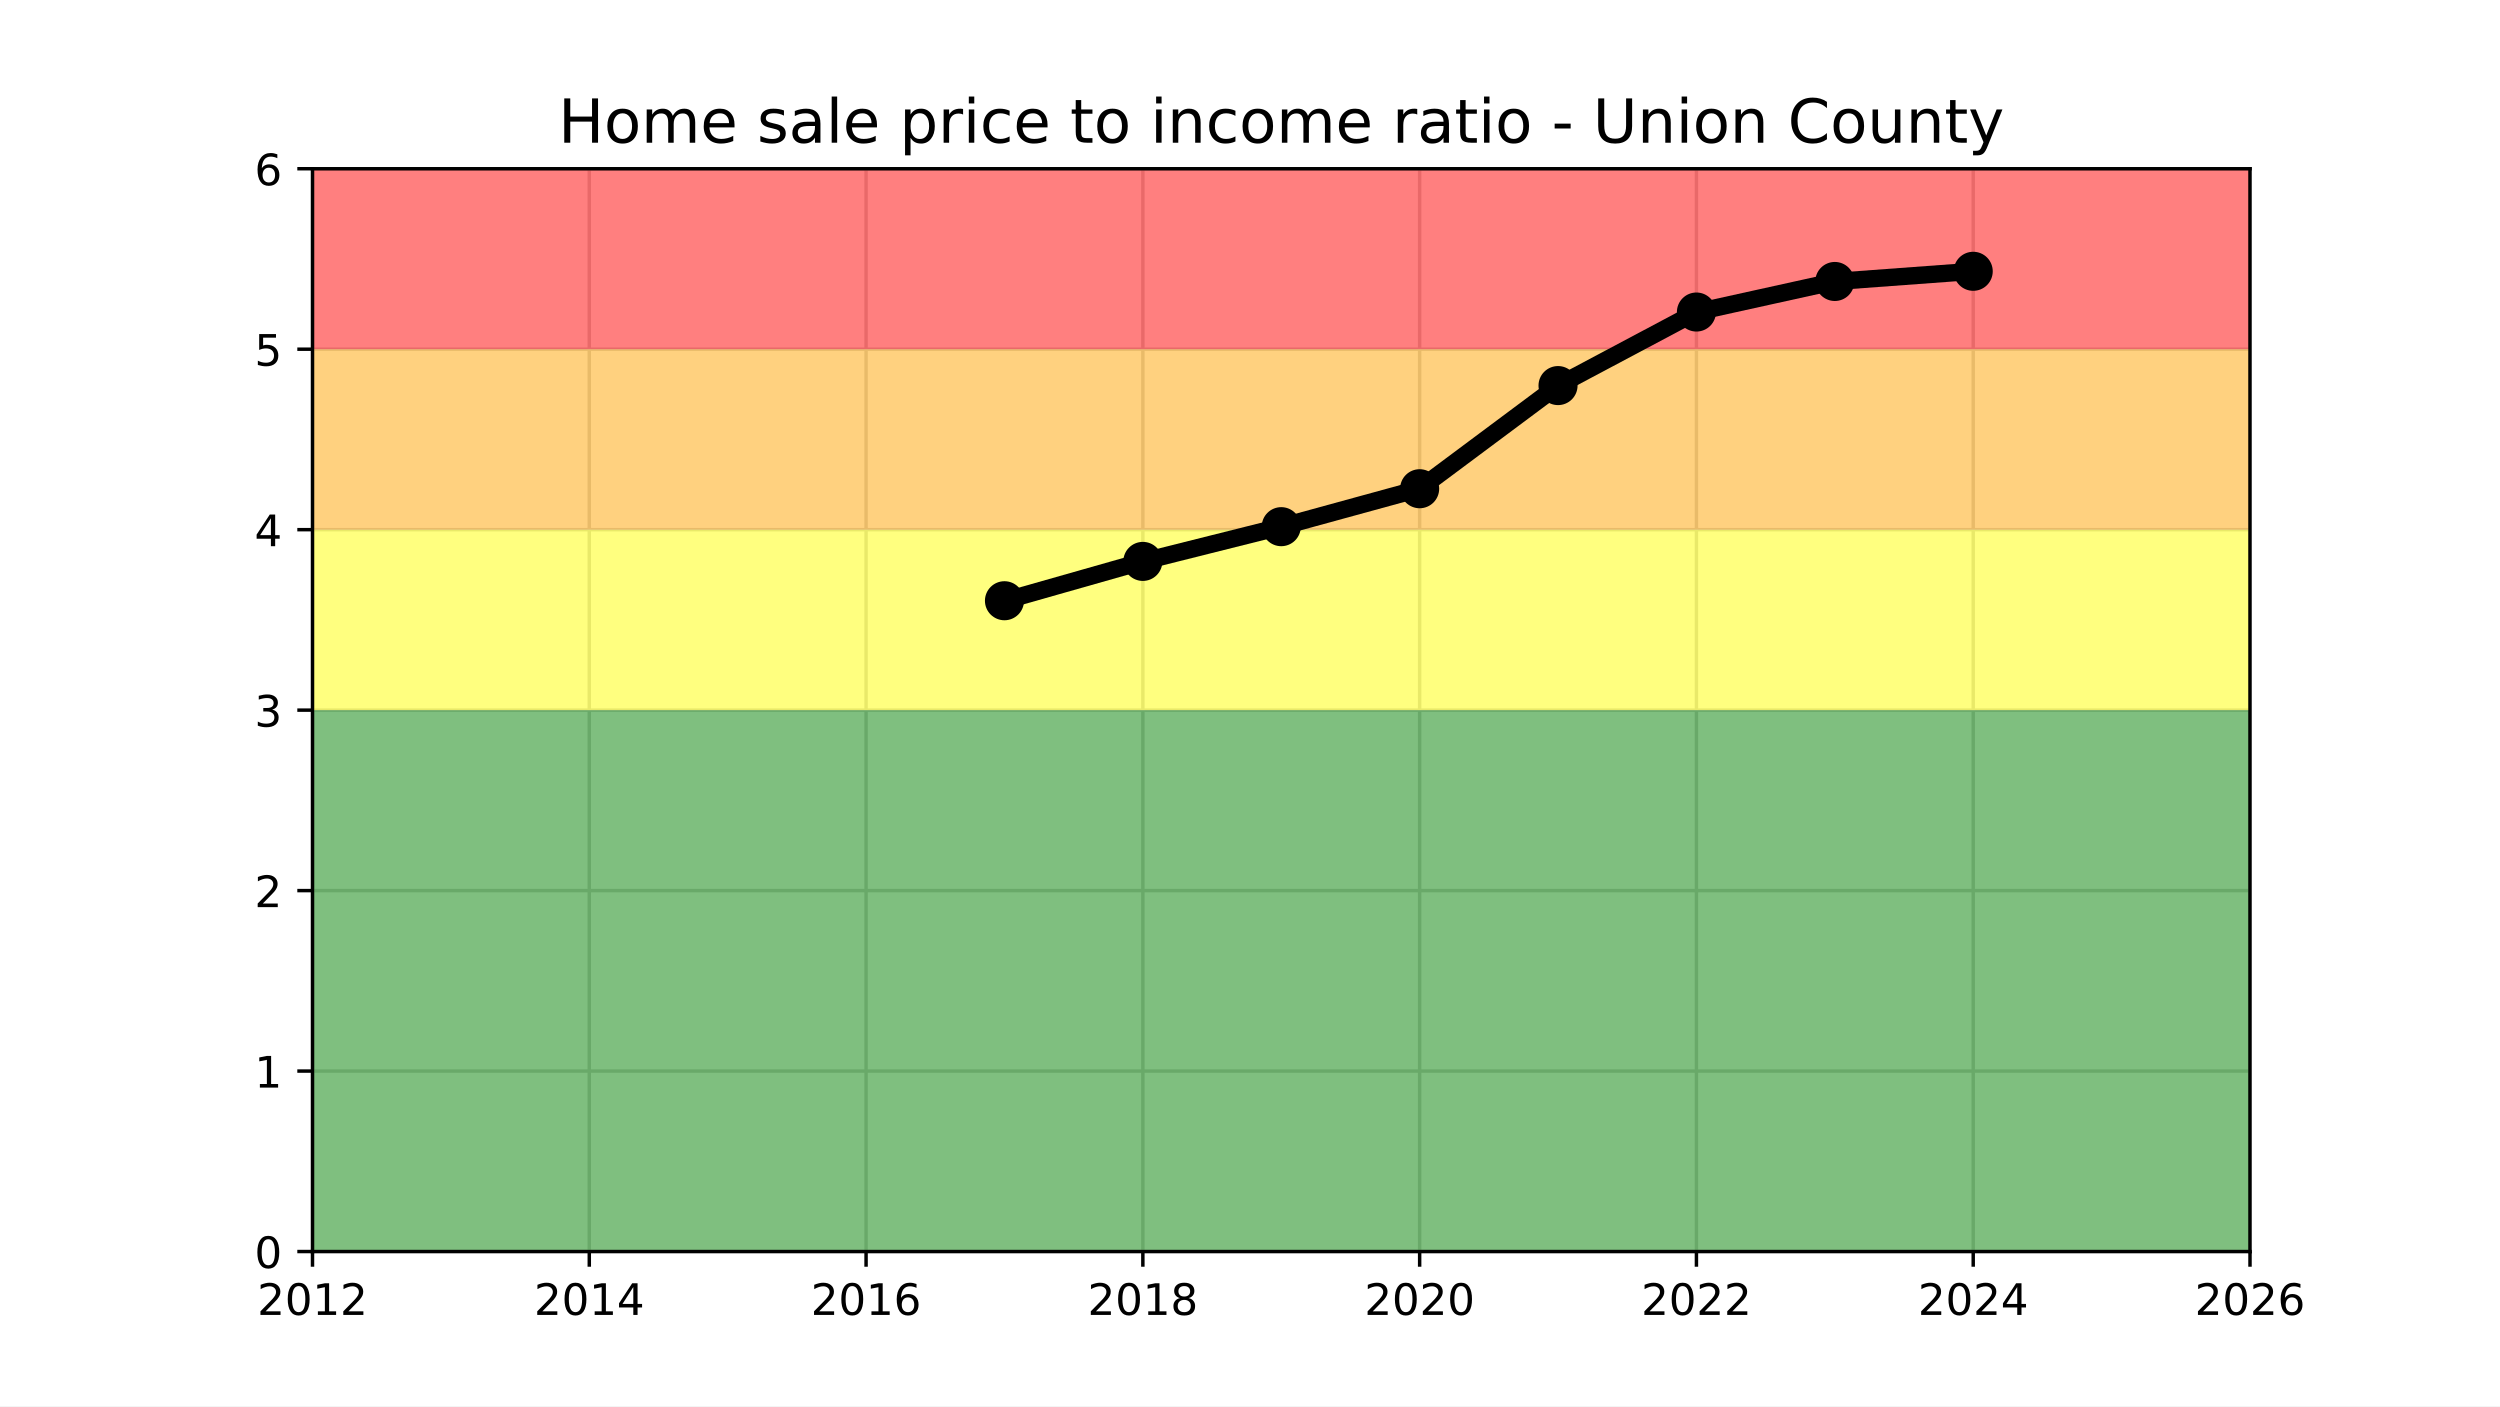
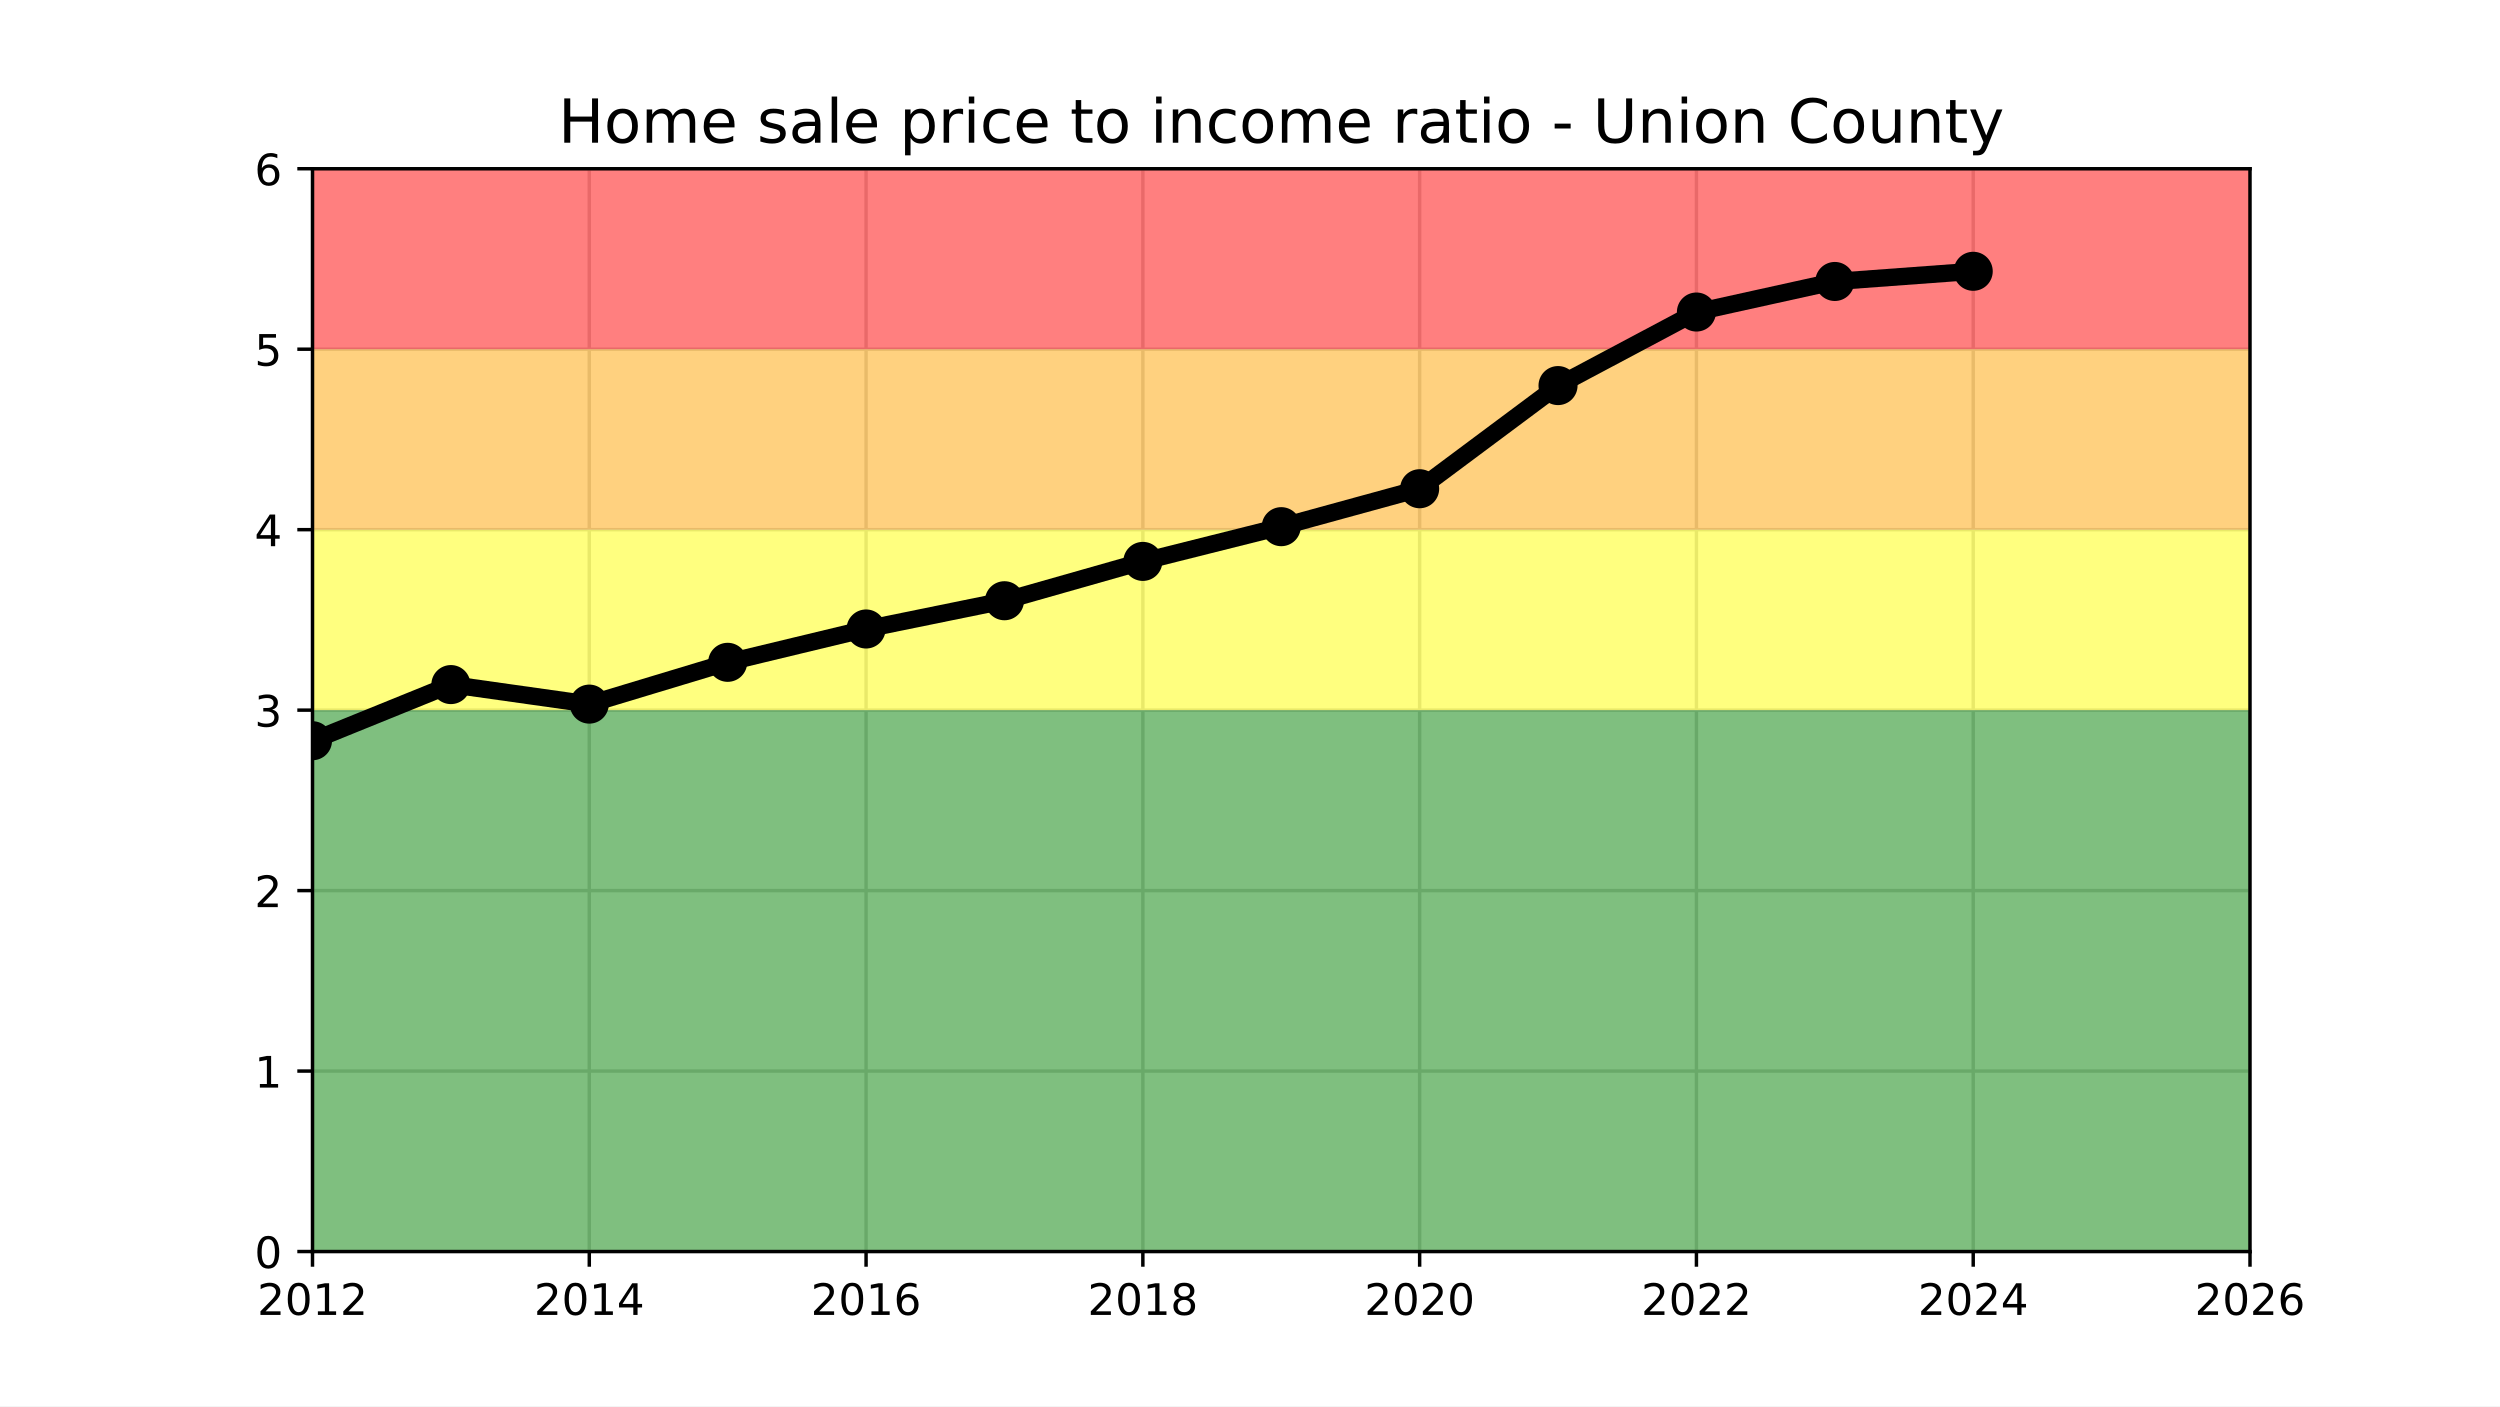
<svg xmlns="http://www.w3.org/2000/svg" xmlns:xlink="http://www.w3.org/1999/xlink" width="576pt" height="324pt" viewBox="0 0 576 324" version="1.1">
  <defs>
    <style type="text/css">*{stroke-linejoin: round; stroke-linecap: butt}</style>
  </defs>
  <g id="figure_1">
    <g id="patch_1">
      <path d="M 0 324  L 576 324  L 576 0  L 0 0  z " style="fill: #ffffff" />
    </g>
    <g id="axes_1">
      <g id="patch_2">
        <path d="M 72 288.36  L 518.4 288.36  L 518.4 38.88  L 72 38.88  z " style="fill: #ffffff" />
      </g>
      <g id="matplotlib.axis_1">
        <g id="xtick_1">
          <g id="line2d_1">
-             <path d="M 72 288.36  L 72 38.88  " clip-path="url(#p4a7db19d90)" style="fill: none; stroke: #d3d3d3; stroke-width: 0.8; stroke-linecap: square" />
+             <path d="M 72 288.36  L 72 38.88  " clip-path="url(#p64c2e8eed0)" style="fill: none; stroke: #d3d3d3; stroke-width: 0.8; stroke-linecap: square" />
          </g>
          <g id="line2d_2">
            <defs>
-               <path id="m077d302d16" d="M 0 0  L 0 3.5  " style="stroke: #000000; stroke-width: 0.8" />
+               <path id="m58847ae26b" d="M 0 0  L 0 3.5  " style="stroke: #000000; stroke-width: 0.8" />
            </defs>
            <g>
-               <use xlink:href="#m077d302d16" x="72" y="288.36" style="stroke: #000000; stroke-width: 0.8" />
+               <use xlink:href="#m58847ae26b" x="72" y="288.36" style="stroke: #000000; stroke-width: 0.8" />
            </g>
          </g>
          <g id="text_1">
            <g transform="translate(59.275 302.9584) scale(0.1 -0.1)">
              <defs>
                <path id="DejaVuSans-32" d="M 1228 531  L 3431 531  L 3431 0  L 469 0  L 469 531  Q 828 903 1448 1529  Q 2069 2156 2228 2338  Q 2531 2678 2651 2914  Q 2772 3150 2772 3378  Q 2772 3750 2511 3984  Q 2250 4219 1831 4219  Q 1534 4219 1204 4116  Q 875 4013 500 3803  L 500 4441  Q 881 4594 1212 4672  Q 1544 4750 1819 4750  Q 2544 4750 2975 4387  Q 3406 4025 3406 3419  Q 3406 3131 3298 2873  Q 3191 2616 2906 2266  Q 2828 2175 2409 1742  Q 1991 1309 1228 531  z " transform="scale(0.015625)" />
                <path id="DejaVuSans-30" d="M 2034 4250  Q 1547 4250 1301 3770  Q 1056 3291 1056 2328  Q 1056 1369 1301 889  Q 1547 409 2034 409  Q 2525 409 2770 889  Q 3016 1369 3016 2328  Q 3016 3291 2770 3770  Q 2525 4250 2034 4250  z M 2034 4750  Q 2819 4750 3233 4129  Q 3647 3509 3647 2328  Q 3647 1150 3233 529  Q 2819 -91 2034 -91  Q 1250 -91 836 529  Q 422 1150 422 2328  Q 422 3509 836 4129  Q 1250 4750 2034 4750  z " transform="scale(0.015625)" />
                <path id="DejaVuSans-31" d="M 794 531  L 1825 531  L 1825 4091  L 703 3866  L 703 4441  L 1819 4666  L 2450 4666  L 2450 531  L 3481 531  L 3481 0  L 794 0  L 794 531  z " transform="scale(0.015625)" />
              </defs>
              <use xlink:href="#DejaVuSans-32" />
              <use xlink:href="#DejaVuSans-30" transform="translate(63.62305 0)" />
              <use xlink:href="#DejaVuSans-31" transform="translate(127.2461 0)" />
              <use xlink:href="#DejaVuSans-32" transform="translate(190.8691 0)" />
            </g>
          </g>
        </g>
        <g id="xtick_2">
          <g id="line2d_3">
-             <path d="M 135.771 288.36  L 135.771 38.88  " clip-path="url(#p4a7db19d90)" style="fill: none; stroke: #d3d3d3; stroke-width: 0.8; stroke-linecap: square" />
+             <path d="M 135.771 288.36  L 135.771 38.88  " clip-path="url(#p64c2e8eed0)" style="fill: none; stroke: #d3d3d3; stroke-width: 0.8; stroke-linecap: square" />
          </g>
          <g id="line2d_4">
            <g>
-               <use xlink:href="#m077d302d16" x="135.771" y="288.36" style="stroke: #000000; stroke-width: 0.8" />
+               <use xlink:href="#m58847ae26b" x="135.771" y="288.36" style="stroke: #000000; stroke-width: 0.8" />
            </g>
          </g>
          <g id="text_2">
            <g transform="translate(123.0464 302.9584) scale(0.1 -0.1)">
              <defs>
                <path id="DejaVuSans-34" d="M 2419 4116  L 825 1625  L 2419 1625  L 2419 4116  z M 2253 4666  L 3047 4666  L 3047 1625  L 3713 1625  L 3713 1100  L 3047 1100  L 3047 0  L 2419 0  L 2419 1100  L 313 1100  L 313 1709  L 2253 4666  z " transform="scale(0.015625)" />
              </defs>
              <use xlink:href="#DejaVuSans-32" />
              <use xlink:href="#DejaVuSans-30" transform="translate(63.62305 0)" />
              <use xlink:href="#DejaVuSans-31" transform="translate(127.2461 0)" />
              <use xlink:href="#DejaVuSans-34" transform="translate(190.8691 0)" />
            </g>
          </g>
        </g>
        <g id="xtick_3">
          <g id="line2d_5">
-             <path d="M 199.543 288.36  L 199.543 38.88  " clip-path="url(#p4a7db19d90)" style="fill: none; stroke: #d3d3d3; stroke-width: 0.8; stroke-linecap: square" />
+             <path d="M 199.543 288.36  L 199.543 38.88  " clip-path="url(#p64c2e8eed0)" style="fill: none; stroke: #d3d3d3; stroke-width: 0.8; stroke-linecap: square" />
          </g>
          <g id="line2d_6">
            <g>
-               <use xlink:href="#m077d302d16" x="199.543" y="288.36" style="stroke: #000000; stroke-width: 0.8" />
+               <use xlink:href="#m58847ae26b" x="199.543" y="288.36" style="stroke: #000000; stroke-width: 0.8" />
            </g>
          </g>
          <g id="text_3">
            <g transform="translate(186.8179 302.9584) scale(0.1 -0.1)">
              <defs>
                <path id="DejaVuSans-36" d="M 2113 2584  Q 1688 2584 1439 2293  Q 1191 2003 1191 1497  Q 1191 994 1439 701  Q 1688 409 2113 409  Q 2538 409 2786 701  Q 3034 994 3034 1497  Q 3034 2003 2786 2293  Q 2538 2584 2113 2584  z M 3366 4563  L 3366 3988  Q 3128 4100 2886 4159  Q 2644 4219 2406 4219  Q 1781 4219 1451 3797  Q 1122 3375 1075 2522  Q 1259 2794 1537 2939  Q 1816 3084 2150 3084  Q 2853 3084 3261 2657  Q 3669 2231 3669 1497  Q 3669 778 3244 343  Q 2819 -91 2113 -91  Q 1303 -91 875 529  Q 447 1150 447 2328  Q 447 3434 972 4092  Q 1497 4750 2381 4750  Q 2619 4750 2861 4703  Q 3103 4656 3366 4563  z " transform="scale(0.015625)" />
              </defs>
              <use xlink:href="#DejaVuSans-32" />
              <use xlink:href="#DejaVuSans-30" transform="translate(63.62305 0)" />
              <use xlink:href="#DejaVuSans-31" transform="translate(127.2461 0)" />
              <use xlink:href="#DejaVuSans-36" transform="translate(190.8691 0)" />
            </g>
          </g>
        </g>
        <g id="xtick_4">
          <g id="line2d_7">
-             <path d="M 263.314 288.36  L 263.314 38.88  " clip-path="url(#p4a7db19d90)" style="fill: none; stroke: #d3d3d3; stroke-width: 0.8; stroke-linecap: square" />
+             <path d="M 263.314 288.36  L 263.314 38.88  " clip-path="url(#p64c2e8eed0)" style="fill: none; stroke: #d3d3d3; stroke-width: 0.8; stroke-linecap: square" />
          </g>
          <g id="line2d_8">
            <g>
-               <use xlink:href="#m077d302d16" x="263.314" y="288.36" style="stroke: #000000; stroke-width: 0.8" />
+               <use xlink:href="#m58847ae26b" x="263.314" y="288.36" style="stroke: #000000; stroke-width: 0.8" />
            </g>
          </g>
          <g id="text_4">
            <g transform="translate(250.5893 302.9584) scale(0.1 -0.1)">
              <defs>
                <path id="DejaVuSans-38" d="M 2034 2216  Q 1584 2216 1326 1975  Q 1069 1734 1069 1313  Q 1069 891 1326 650  Q 1584 409 2034 409  Q 2484 409 2743 651  Q 3003 894 3003 1313  Q 3003 1734 2745 1975  Q 2488 2216 2034 2216  z M 1403 2484  Q 997 2584 770 2862  Q 544 3141 544 3541  Q 544 4100 942 4425  Q 1341 4750 2034 4750  Q 2731 4750 3128 4425  Q 3525 4100 3525 3541  Q 3525 3141 3298 2862  Q 3072 2584 2669 2484  Q 3125 2378 3379 2068  Q 3634 1759 3634 1313  Q 3634 634 3220 271  Q 2806 -91 2034 -91  Q 1263 -91 848 271  Q 434 634 434 1313  Q 434 1759 690 2068  Q 947 2378 1403 2484  z M 1172 3481  Q 1172 3119 1398 2916  Q 1625 2713 2034 2713  Q 2441 2713 2670 2916  Q 2900 3119 2900 3481  Q 2900 3844 2670 4047  Q 2441 4250 2034 4250  Q 1625 4250 1398 4047  Q 1172 3844 1172 3481  z " transform="scale(0.015625)" />
              </defs>
              <use xlink:href="#DejaVuSans-32" />
              <use xlink:href="#DejaVuSans-30" transform="translate(63.62305 0)" />
              <use xlink:href="#DejaVuSans-31" transform="translate(127.2461 0)" />
              <use xlink:href="#DejaVuSans-38" transform="translate(190.8691 0)" />
            </g>
          </g>
        </g>
        <g id="xtick_5">
          <g id="line2d_9">
-             <path d="M 327.086 288.36  L 327.086 38.88  " clip-path="url(#p4a7db19d90)" style="fill: none; stroke: #d3d3d3; stroke-width: 0.8; stroke-linecap: square" />
+             <path d="M 327.086 288.36  L 327.086 38.88  " clip-path="url(#p64c2e8eed0)" style="fill: none; stroke: #d3d3d3; stroke-width: 0.8; stroke-linecap: square" />
          </g>
          <g id="line2d_10">
            <g>
-               <use xlink:href="#m077d302d16" x="327.086" y="288.36" style="stroke: #000000; stroke-width: 0.8" />
+               <use xlink:href="#m58847ae26b" x="327.086" y="288.36" style="stroke: #000000; stroke-width: 0.8" />
            </g>
          </g>
          <g id="text_5">
            <g transform="translate(314.3607 302.9584) scale(0.1 -0.1)">
              <use xlink:href="#DejaVuSans-32" />
              <use xlink:href="#DejaVuSans-30" transform="translate(63.62305 0)" />
              <use xlink:href="#DejaVuSans-32" transform="translate(127.2461 0)" />
              <use xlink:href="#DejaVuSans-30" transform="translate(190.8691 0)" />
            </g>
          </g>
        </g>
        <g id="xtick_6">
          <g id="line2d_11">
-             <path d="M 390.857 288.36  L 390.857 38.88  " clip-path="url(#p4a7db19d90)" style="fill: none; stroke: #d3d3d3; stroke-width: 0.8; stroke-linecap: square" />
+             <path d="M 390.857 288.36  L 390.857 38.88  " clip-path="url(#p64c2e8eed0)" style="fill: none; stroke: #d3d3d3; stroke-width: 0.8; stroke-linecap: square" />
          </g>
          <g id="line2d_12">
            <g>
-               <use xlink:href="#m077d302d16" x="390.857" y="288.36" style="stroke: #000000; stroke-width: 0.8" />
+               <use xlink:href="#m58847ae26b" x="390.857" y="288.36" style="stroke: #000000; stroke-width: 0.8" />
            </g>
          </g>
          <g id="text_6">
            <g transform="translate(378.1321 302.9584) scale(0.1 -0.1)">
              <use xlink:href="#DejaVuSans-32" />
              <use xlink:href="#DejaVuSans-30" transform="translate(63.62305 0)" />
              <use xlink:href="#DejaVuSans-32" transform="translate(127.2461 0)" />
              <use xlink:href="#DejaVuSans-32" transform="translate(190.8691 0)" />
            </g>
          </g>
        </g>
        <g id="xtick_7">
          <g id="line2d_13">
-             <path d="M 454.629 288.36  L 454.629 38.88  " clip-path="url(#p4a7db19d90)" style="fill: none; stroke: #d3d3d3; stroke-width: 0.8; stroke-linecap: square" />
+             <path d="M 454.629 288.36  L 454.629 38.88  " clip-path="url(#p64c2e8eed0)" style="fill: none; stroke: #d3d3d3; stroke-width: 0.8; stroke-linecap: square" />
          </g>
          <g id="line2d_14">
            <g>
-               <use xlink:href="#m077d302d16" x="454.629" y="288.36" style="stroke: #000000; stroke-width: 0.8" />
+               <use xlink:href="#m58847ae26b" x="454.629" y="288.36" style="stroke: #000000; stroke-width: 0.8" />
            </g>
          </g>
          <g id="text_7">
            <g transform="translate(441.9036 302.9584) scale(0.1 -0.1)">
              <use xlink:href="#DejaVuSans-32" />
              <use xlink:href="#DejaVuSans-30" transform="translate(63.62305 0)" />
              <use xlink:href="#DejaVuSans-32" transform="translate(127.2461 0)" />
              <use xlink:href="#DejaVuSans-34" transform="translate(190.8691 0)" />
            </g>
          </g>
        </g>
        <g id="xtick_8">
          <g id="line2d_15">
-             <path d="M 518.4 288.36  L 518.4 38.88  " clip-path="url(#p4a7db19d90)" style="fill: none; stroke: #d3d3d3; stroke-width: 0.8; stroke-linecap: square" />
+             <path d="M 518.4 288.36  L 518.4 38.88  " clip-path="url(#p64c2e8eed0)" style="fill: none; stroke: #d3d3d3; stroke-width: 0.8; stroke-linecap: square" />
          </g>
          <g id="line2d_16">
            <g>
-               <use xlink:href="#m077d302d16" x="518.4" y="288.36" style="stroke: #000000; stroke-width: 0.8" />
+               <use xlink:href="#m58847ae26b" x="518.4" y="288.36" style="stroke: #000000; stroke-width: 0.8" />
            </g>
          </g>
          <g id="text_8">
            <g transform="translate(505.675 302.9584) scale(0.1 -0.1)">
              <use xlink:href="#DejaVuSans-32" />
              <use xlink:href="#DejaVuSans-30" transform="translate(63.62305 0)" />
              <use xlink:href="#DejaVuSans-32" transform="translate(127.2461 0)" />
              <use xlink:href="#DejaVuSans-36" transform="translate(190.8691 0)" />
            </g>
          </g>
        </g>
      </g>
      <g id="matplotlib.axis_2">
        <g id="ytick_1">
          <g id="line2d_17">
-             <path d="M 72 288.36  L 518.4 288.36  " clip-path="url(#p4a7db19d90)" style="fill: none; stroke: #d3d3d3; stroke-width: 0.8; stroke-linecap: square" />
+             <path d="M 72 288.36  L 518.4 288.36  " clip-path="url(#p64c2e8eed0)" style="fill: none; stroke: #d3d3d3; stroke-width: 0.8; stroke-linecap: square" />
          </g>
          <g id="line2d_18">
            <defs>
-               <path id="m802681bb47" d="M 0 0  L -3.5 0  " style="stroke: #000000; stroke-width: 0.8" />
+               <path id="m14380210ac" d="M 0 0  L -3.5 0  " style="stroke: #000000; stroke-width: 0.8" />
            </defs>
            <g>
-               <use xlink:href="#m802681bb47" x="72" y="288.36" style="stroke: #000000; stroke-width: 0.8" />
+               <use xlink:href="#m14380210ac" x="72" y="288.36" style="stroke: #000000; stroke-width: 0.8" />
            </g>
          </g>
          <g id="text_9">
            <g transform="translate(58.6375 292.1592) scale(0.1 -0.1)">
              <use xlink:href="#DejaVuSans-30" />
            </g>
          </g>
        </g>
        <g id="ytick_2">
          <g id="line2d_19">
-             <path d="M 72 246.78  L 518.4 246.78  " clip-path="url(#p4a7db19d90)" style="fill: none; stroke: #d3d3d3; stroke-width: 0.8; stroke-linecap: square" />
+             <path d="M 72 246.78  L 518.4 246.78  " clip-path="url(#p64c2e8eed0)" style="fill: none; stroke: #d3d3d3; stroke-width: 0.8; stroke-linecap: square" />
          </g>
          <g id="line2d_20">
            <g>
-               <use xlink:href="#m802681bb47" x="72" y="246.78" style="stroke: #000000; stroke-width: 0.8" />
+               <use xlink:href="#m14380210ac" x="72" y="246.78" style="stroke: #000000; stroke-width: 0.8" />
            </g>
          </g>
          <g id="text_10">
            <g transform="translate(58.6375 250.5792) scale(0.1 -0.1)">
              <use xlink:href="#DejaVuSans-31" />
            </g>
          </g>
        </g>
        <g id="ytick_3">
          <g id="line2d_21">
-             <path d="M 72 205.2  L 518.4 205.2  " clip-path="url(#p4a7db19d90)" style="fill: none; stroke: #d3d3d3; stroke-width: 0.8; stroke-linecap: square" />
+             <path d="M 72 205.2  L 518.4 205.2  " clip-path="url(#p64c2e8eed0)" style="fill: none; stroke: #d3d3d3; stroke-width: 0.8; stroke-linecap: square" />
          </g>
          <g id="line2d_22">
            <g>
-               <use xlink:href="#m802681bb47" x="72" y="205.2" style="stroke: #000000; stroke-width: 0.8" />
+               <use xlink:href="#m14380210ac" x="72" y="205.2" style="stroke: #000000; stroke-width: 0.8" />
            </g>
          </g>
          <g id="text_11">
            <g transform="translate(58.6375 208.9992) scale(0.1 -0.1)">
              <use xlink:href="#DejaVuSans-32" />
            </g>
          </g>
        </g>
        <g id="ytick_4">
          <g id="line2d_23">
-             <path d="M 72 163.62  L 518.4 163.62  " clip-path="url(#p4a7db19d90)" style="fill: none; stroke: #d3d3d3; stroke-width: 0.8; stroke-linecap: square" />
+             <path d="M 72 163.62  L 518.4 163.62  " clip-path="url(#p64c2e8eed0)" style="fill: none; stroke: #d3d3d3; stroke-width: 0.8; stroke-linecap: square" />
          </g>
          <g id="line2d_24">
            <g>
-               <use xlink:href="#m802681bb47" x="72" y="163.62" style="stroke: #000000; stroke-width: 0.8" />
+               <use xlink:href="#m14380210ac" x="72" y="163.62" style="stroke: #000000; stroke-width: 0.8" />
            </g>
          </g>
          <g id="text_12">
            <g transform="translate(58.6375 167.4192) scale(0.1 -0.1)">
              <defs>
                <path id="DejaVuSans-33" d="M 2597 2516  Q 3050 2419 3304 2112  Q 3559 1806 3559 1356  Q 3559 666 3084 287  Q 2609 -91 1734 -91  Q 1441 -91 1130 -33  Q 819 25 488 141  L 488 750  Q 750 597 1062 519  Q 1375 441 1716 441  Q 2309 441 2620 675  Q 2931 909 2931 1356  Q 2931 1769 2642 2001  Q 2353 2234 1838 2234  L 1294 2234  L 1294 2753  L 1863 2753  Q 2328 2753 2575 2939  Q 2822 3125 2822 3475  Q 2822 3834 2567 4026  Q 2313 4219 1838 4219  Q 1578 4219 1281 4162  Q 984 4106 628 3988  L 628 4550  Q 988 4650 1302 4700  Q 1616 4750 1894 4750  Q 2613 4750 3031 4423  Q 3450 4097 3450 3541  Q 3450 3153 3228 2886  Q 3006 2619 2597 2516  z " transform="scale(0.015625)" />
              </defs>
              <use xlink:href="#DejaVuSans-33" />
            </g>
          </g>
        </g>
        <g id="ytick_5">
          <g id="line2d_25">
-             <path d="M 72 122.04  L 518.4 122.04  " clip-path="url(#p4a7db19d90)" style="fill: none; stroke: #d3d3d3; stroke-width: 0.8; stroke-linecap: square" />
+             <path d="M 72 122.04  L 518.4 122.04  " clip-path="url(#p64c2e8eed0)" style="fill: none; stroke: #d3d3d3; stroke-width: 0.8; stroke-linecap: square" />
          </g>
          <g id="line2d_26">
            <g>
-               <use xlink:href="#m802681bb47" x="72" y="122.04" style="stroke: #000000; stroke-width: 0.8" />
+               <use xlink:href="#m14380210ac" x="72" y="122.04" style="stroke: #000000; stroke-width: 0.8" />
            </g>
          </g>
          <g id="text_13">
            <g transform="translate(58.6375 125.8392) scale(0.1 -0.1)">
              <use xlink:href="#DejaVuSans-34" />
            </g>
          </g>
        </g>
        <g id="ytick_6">
          <g id="line2d_27">
-             <path d="M 72 80.46  L 518.4 80.46  " clip-path="url(#p4a7db19d90)" style="fill: none; stroke: #d3d3d3; stroke-width: 0.8; stroke-linecap: square" />
+             <path d="M 72 80.46  L 518.4 80.46  " clip-path="url(#p64c2e8eed0)" style="fill: none; stroke: #d3d3d3; stroke-width: 0.8; stroke-linecap: square" />
          </g>
          <g id="line2d_28">
            <g>
-               <use xlink:href="#m802681bb47" x="72" y="80.46" style="stroke: #000000; stroke-width: 0.8" />
+               <use xlink:href="#m14380210ac" x="72" y="80.46" style="stroke: #000000; stroke-width: 0.8" />
            </g>
          </g>
          <g id="text_14">
            <g transform="translate(58.6375 84.25922) scale(0.1 -0.1)">
              <defs>
                <path id="DejaVuSans-35" d="M 691 4666  L 3169 4666  L 3169 4134  L 1269 4134  L 1269 2991  Q 1406 3038 1543 3061  Q 1681 3084 1819 3084  Q 2600 3084 3056 2656  Q 3513 2228 3513 1497  Q 3513 744 3044 326  Q 2575 -91 1722 -91  Q 1428 -91 1123 -41  Q 819 9 494 109  L 494 744  Q 775 591 1075 516  Q 1375 441 1709 441  Q 2250 441 2565 725  Q 2881 1009 2881 1497  Q 2881 1984 2565 2268  Q 2250 2553 1709 2553  Q 1456 2553 1204 2497  Q 953 2441 691 2322  L 691 4666  z " transform="scale(0.015625)" />
              </defs>
              <use xlink:href="#DejaVuSans-35" />
            </g>
          </g>
        </g>
        <g id="ytick_7">
          <g id="line2d_29">
-             <path d="M 72 38.88  L 518.4 38.88  " clip-path="url(#p4a7db19d90)" style="fill: none; stroke: #d3d3d3; stroke-width: 0.8; stroke-linecap: square" />
+             <path d="M 72 38.88  L 518.4 38.88  " clip-path="url(#p64c2e8eed0)" style="fill: none; stroke: #d3d3d3; stroke-width: 0.8; stroke-linecap: square" />
          </g>
          <g id="line2d_30">
            <g>
-               <use xlink:href="#m802681bb47" x="72" y="38.88" style="stroke: #000000; stroke-width: 0.8" />
+               <use xlink:href="#m14380210ac" x="72" y="38.88" style="stroke: #000000; stroke-width: 0.8" />
            </g>
          </g>
          <g id="text_15">
            <g transform="translate(58.6375 42.67922) scale(0.1 -0.1)">
              <use xlink:href="#DejaVuSans-36" />
            </g>
          </g>
        </g>
      </g>
      <g id="FillBetweenPolyCollection_1">
-         <path d="M 72 163.62  L 72 288.36  L 103.886 288.36  L 135.771 288.36  L 167.657 288.36  L 199.543 288.36  L 231.429 288.36  L 263.314 288.36  L 295.2 288.36  L 327.086 288.36  L 358.971 288.36  L 390.857 288.36  L 422.743 288.36  L 454.629 288.36  L 486.514 288.36  L 518.4 288.36  L 518.4 163.62  L 518.4 163.62  L 486.514 163.62  L 454.629 163.62  L 422.743 163.62  L 390.857 163.62  L 358.971 163.62  L 327.086 163.62  L 295.2 163.62  L 263.314 163.62  L 231.429 163.62  L 199.543 163.62  L 167.657 163.62  L 135.771 163.62  L 103.886 163.62  L 72 163.62  z " clip-path="url(#p4a7db19d90)" style="fill: #008000; fill-opacity: 0.5" />
+         <path d="M 72 163.62  L 72 288.36  L 103.886 288.36  L 135.771 288.36  L 167.657 288.36  L 199.543 288.36  L 231.429 288.36  L 263.314 288.36  L 295.2 288.36  L 327.086 288.36  L 358.971 288.36  L 390.857 288.36  L 422.743 288.36  L 454.629 288.36  L 486.514 288.36  L 518.4 288.36  L 518.4 163.62  L 518.4 163.62  L 486.514 163.62  L 454.629 163.62  L 422.743 163.62  L 390.857 163.62  L 358.971 163.62  L 327.086 163.62  L 295.2 163.62  L 263.314 163.62  L 231.429 163.62  L 199.543 163.62  L 167.657 163.62  L 135.771 163.62  L 103.886 163.62  L 72 163.62  z " clip-path="url(#p64c2e8eed0)" style="fill: #008000; fill-opacity: 0.5" />
      </g>
      <g id="FillBetweenPolyCollection_2">
-         <path d="M 72 122.04  L 72 163.62  L 103.886 163.62  L 135.771 163.62  L 167.657 163.62  L 199.543 163.62  L 231.429 163.62  L 263.314 163.62  L 295.2 163.62  L 327.086 163.62  L 358.971 163.62  L 390.857 163.62  L 422.743 163.62  L 454.629 163.62  L 486.514 163.62  L 518.4 163.62  L 518.4 122.04  L 518.4 122.04  L 486.514 122.04  L 454.629 122.04  L 422.743 122.04  L 390.857 122.04  L 358.971 122.04  L 327.086 122.04  L 295.2 122.04  L 263.314 122.04  L 231.429 122.04  L 199.543 122.04  L 167.657 122.04  L 135.771 122.04  L 103.886 122.04  L 72 122.04  z " clip-path="url(#p4a7db19d90)" style="fill: #ffff00; fill-opacity: 0.5" />
+         <path d="M 72 122.04  L 72 163.62  L 103.886 163.62  L 135.771 163.62  L 167.657 163.62  L 199.543 163.62  L 231.429 163.62  L 263.314 163.62  L 295.2 163.62  L 327.086 163.62  L 358.971 163.62  L 390.857 163.62  L 422.743 163.62  L 454.629 163.62  L 486.514 163.62  L 518.4 163.62  L 518.4 122.04  L 518.4 122.04  L 486.514 122.04  L 454.629 122.04  L 422.743 122.04  L 390.857 122.04  L 358.971 122.04  L 327.086 122.04  L 295.2 122.04  L 263.314 122.04  L 231.429 122.04  L 199.543 122.04  L 167.657 122.04  L 135.771 122.04  L 103.886 122.04  L 72 122.04  z " clip-path="url(#p64c2e8eed0)" style="fill: #ffff00; fill-opacity: 0.5" />
      </g>
      <g id="FillBetweenPolyCollection_3">
-         <path d="M 72 80.46  L 72 122.04  L 103.886 122.04  L 135.771 122.04  L 167.657 122.04  L 199.543 122.04  L 231.429 122.04  L 263.314 122.04  L 295.2 122.04  L 327.086 122.04  L 358.971 122.04  L 390.857 122.04  L 422.743 122.04  L 454.629 122.04  L 486.514 122.04  L 518.4 122.04  L 518.4 80.46  L 518.4 80.46  L 486.514 80.46  L 454.629 80.46  L 422.743 80.46  L 390.857 80.46  L 358.971 80.46  L 327.086 80.46  L 295.2 80.46  L 263.314 80.46  L 231.429 80.46  L 199.543 80.46  L 167.657 80.46  L 135.771 80.46  L 103.886 80.46  L 72 80.46  z " clip-path="url(#p4a7db19d90)" style="fill: #ffa500; fill-opacity: 0.5" />
+         <path d="M 72 80.46  L 72 122.04  L 103.886 122.04  L 135.771 122.04  L 167.657 122.04  L 199.543 122.04  L 231.429 122.04  L 263.314 122.04  L 295.2 122.04  L 327.086 122.04  L 358.971 122.04  L 390.857 122.04  L 422.743 122.04  L 454.629 122.04  L 486.514 122.04  L 518.4 122.04  L 518.4 80.46  L 518.4 80.46  L 486.514 80.46  L 454.629 80.46  L 422.743 80.46  L 390.857 80.46  L 358.971 80.46  L 327.086 80.46  L 295.2 80.46  L 263.314 80.46  L 231.429 80.46  L 199.543 80.46  L 167.657 80.46  L 135.771 80.46  L 103.886 80.46  L 72 80.46  z " clip-path="url(#p64c2e8eed0)" style="fill: #ffa500; fill-opacity: 0.5" />
      </g>
      <g id="FillBetweenPolyCollection_4">
-         <path d="M 72 38.88  L 72 80.46  L 103.886 80.46  L 135.771 80.46  L 167.657 80.46  L 199.543 80.46  L 231.429 80.46  L 263.314 80.46  L 295.2 80.46  L 327.086 80.46  L 358.971 80.46  L 390.857 80.46  L 422.743 80.46  L 454.629 80.46  L 486.514 80.46  L 518.4 80.46  L 518.4 38.88  L 518.4 38.88  L 486.514 38.88  L 454.629 38.88  L 422.743 38.88  L 390.857 38.88  L 358.971 38.88  L 327.086 38.88  L 295.2 38.88  L 263.314 38.88  L 231.429 38.88  L 199.543 38.88  L 167.657 38.88  L 135.771 38.88  L 103.886 38.88  L 72 38.88  z " clip-path="url(#p4a7db19d90)" style="fill: #ff0000; fill-opacity: 0.5" />
+         <path d="M 72 38.88  L 72 80.46  L 103.886 80.46  L 135.771 80.46  L 167.657 80.46  L 199.543 80.46  L 231.429 80.46  L 263.314 80.46  L 295.2 80.46  L 327.086 80.46  L 358.971 80.46  L 390.857 80.46  L 422.743 80.46  L 454.629 80.46  L 486.514 80.46  L 518.4 80.46  L 518.4 38.88  L 518.4 38.88  L 486.514 38.88  L 454.629 38.88  L 422.743 38.88  L 390.857 38.88  L 358.971 38.88  L 327.086 38.88  L 295.2 38.88  L 263.314 38.88  L 231.429 38.88  L 199.543 38.88  L 167.657 38.88  L 135.771 38.88  L 103.886 38.88  L 72 38.88  z " clip-path="url(#p64c2e8eed0)" style="fill: #ff0000; fill-opacity: 0.5" />
      </g>
      <g id="line2d_31">
-         <path d="M 231.429 138.411  L 263.314 129.348  L 295.2 121.346  L 327.086 112.604  L 358.971 88.838  L 390.857 71.892  L 422.743 64.852  L 454.629 62.507  " clip-path="url(#p4a7db19d90)" style="fill: none; stroke: #000000; stroke-width: 4; stroke-linecap: square" />
+         <path d="M 72 170.664  L 103.886 157.728  L 135.771 162.228  L 167.657 152.599  L 199.543 144.919  L 231.429 138.411  L 263.314 129.348  L 295.2 121.346  L 327.086 112.604  L 358.971 88.838  L 390.857 71.892  L 422.743 64.852  L 454.629 62.507  " clip-path="url(#p64c2e8eed0)" style="fill: none; stroke: #000000; stroke-width: 4; stroke-linecap: square" />
        <defs>
-           <path id="ma1361e420b" d="M 0 4  C 1.061 4 2.078 3.579 2.828 2.828  C 3.579 2.078 4 1.061 4 0  C 4 -1.061 3.579 -2.078 2.828 -2.828  C 2.078 -3.579 1.061 -4 0 -4  C -1.061 -4 -2.078 -3.579 -2.828 -2.828  C -3.579 -2.078 -4 -1.061 -4 0  C -4 1.061 -3.579 2.078 -2.828 2.828  C -2.078 3.579 -1.061 4 0 4  z " style="stroke: #000000" />
+           <path id="ma11de2a6f8" d="M 0 4  C 1.061 4 2.078 3.579 2.828 2.828  C 3.579 2.078 4 1.061 4 0  C 4 -1.061 3.579 -2.078 2.828 -2.828  C 2.078 -3.579 1.061 -4 0 -4  C -1.061 -4 -2.078 -3.579 -2.828 -2.828  C -3.579 -2.078 -4 -1.061 -4 0  C -4 1.061 -3.579 2.078 -2.828 2.828  C -2.078 3.579 -1.061 4 0 4  z " style="stroke: #000000" />
        </defs>
-         <g clip-path="url(#p4a7db19d90)">
-           <use xlink:href="#ma1361e420b" x="231.429" y="138.411" style="stroke: #000000" />
-           <use xlink:href="#ma1361e420b" x="263.314" y="129.348" style="stroke: #000000" />
-           <use xlink:href="#ma1361e420b" x="295.2" y="121.346" style="stroke: #000000" />
-           <use xlink:href="#ma1361e420b" x="327.086" y="112.604" style="stroke: #000000" />
-           <use xlink:href="#ma1361e420b" x="358.971" y="88.838" style="stroke: #000000" />
-           <use xlink:href="#ma1361e420b" x="390.857" y="71.892" style="stroke: #000000" />
-           <use xlink:href="#ma1361e420b" x="422.743" y="64.852" style="stroke: #000000" />
-           <use xlink:href="#ma1361e420b" x="454.629" y="62.507" style="stroke: #000000" />
+         <g clip-path="url(#p64c2e8eed0)">
+           <use xlink:href="#ma11de2a6f8" x="72" y="170.664" style="stroke: #000000" />
+           <use xlink:href="#ma11de2a6f8" x="103.886" y="157.728" style="stroke: #000000" />
+           <use xlink:href="#ma11de2a6f8" x="135.771" y="162.228" style="stroke: #000000" />
+           <use xlink:href="#ma11de2a6f8" x="167.657" y="152.599" style="stroke: #000000" />
+           <use xlink:href="#ma11de2a6f8" x="199.543" y="144.919" style="stroke: #000000" />
+           <use xlink:href="#ma11de2a6f8" x="231.429" y="138.411" style="stroke: #000000" />
+           <use xlink:href="#ma11de2a6f8" x="263.314" y="129.348" style="stroke: #000000" />
+           <use xlink:href="#ma11de2a6f8" x="295.2" y="121.346" style="stroke: #000000" />
+           <use xlink:href="#ma11de2a6f8" x="327.086" y="112.604" style="stroke: #000000" />
+           <use xlink:href="#ma11de2a6f8" x="358.971" y="88.838" style="stroke: #000000" />
+           <use xlink:href="#ma11de2a6f8" x="390.857" y="71.892" style="stroke: #000000" />
+           <use xlink:href="#ma11de2a6f8" x="422.743" y="64.852" style="stroke: #000000" />
+           <use xlink:href="#ma11de2a6f8" x="454.629" y="62.507" style="stroke: #000000" />
        </g>
      </g>
      <g id="patch_3">
        <path d="M 72 288.36  L 72 38.88  " style="fill: none; stroke: #000000; stroke-width: 0.8; stroke-linejoin: miter; stroke-linecap: square" />
      </g>
      <g id="patch_4">
        <path d="M 518.4 288.36  L 518.4 38.88  " style="fill: none; stroke: #000000; stroke-width: 0.8; stroke-linejoin: miter; stroke-linecap: square" />
      </g>
      <g id="patch_5">
        <path d="M 72 288.36  L 518.4 288.36  " style="fill: none; stroke: #000000; stroke-width: 0.8; stroke-linejoin: miter; stroke-linecap: square" />
      </g>
      <g id="patch_6">
        <path d="M 72 38.88  L 518.4 38.88  " style="fill: none; stroke: #000000; stroke-width: 0.8; stroke-linejoin: miter; stroke-linecap: square" />
      </g>
      <g id="text_16">
        <g transform="translate(128.6339 32.88) scale(0.14 -0.14)">
          <defs>
            <path id="DejaVuSans-48" d="M 628 4666  L 1259 4666  L 1259 2753  L 3553 2753  L 3553 4666  L 4184 4666  L 4184 0  L 3553 0  L 3553 2222  L 1259 2222  L 1259 0  L 628 0  L 628 4666  z " transform="scale(0.015625)" />
            <path id="DejaVuSans-6f" d="M 1959 3097  Q 1497 3097 1228 2736  Q 959 2375 959 1747  Q 959 1119 1226 758  Q 1494 397 1959 397  Q 2419 397 2687 759  Q 2956 1122 2956 1747  Q 2956 2369 2687 2733  Q 2419 3097 1959 3097  z M 1959 3584  Q 2709 3584 3137 3096  Q 3566 2609 3566 1747  Q 3566 888 3137 398  Q 2709 -91 1959 -91  Q 1206 -91 779 398  Q 353 888 353 1747  Q 353 2609 779 3096  Q 1206 3584 1959 3584  z " transform="scale(0.015625)" />
            <path id="DejaVuSans-6d" d="M 3328 2828  Q 3544 3216 3844 3400  Q 4144 3584 4550 3584  Q 5097 3584 5394 3201  Q 5691 2819 5691 2113  L 5691 0  L 5113 0  L 5113 2094  Q 5113 2597 4934 2840  Q 4756 3084 4391 3084  Q 3944 3084 3684 2787  Q 3425 2491 3425 1978  L 3425 0  L 2847 0  L 2847 2094  Q 2847 2600 2669 2842  Q 2491 3084 2119 3084  Q 1678 3084 1418 2786  Q 1159 2488 1159 1978  L 1159 0  L 581 0  L 581 3500  L 1159 3500  L 1159 2956  Q 1356 3278 1631 3431  Q 1906 3584 2284 3584  Q 2666 3584 2933 3390  Q 3200 3197 3328 2828  z " transform="scale(0.015625)" />
            <path id="DejaVuSans-65" d="M 3597 1894  L 3597 1613  L 953 1613  Q 991 1019 1311 708  Q 1631 397 2203 397  Q 2534 397 2845 478  Q 3156 559 3463 722  L 3463 178  Q 3153 47 2828 -22  Q 2503 -91 2169 -91  Q 1331 -91 842 396  Q 353 884 353 1716  Q 353 2575 817 3079  Q 1281 3584 2069 3584  Q 2775 3584 3186 3129  Q 3597 2675 3597 1894  z M 3022 2063  Q 3016 2534 2758 2815  Q 2500 3097 2075 3097  Q 1594 3097 1305 2825  Q 1016 2553 972 2059  L 3022 2063  z " transform="scale(0.015625)" />
            <path id="DejaVuSans-20" transform="scale(0.015625)" />
            <path id="DejaVuSans-73" d="M 2834 3397  L 2834 2853  Q 2591 2978 2328 3040  Q 2066 3103 1784 3103  Q 1356 3103 1142 2972  Q 928 2841 928 2578  Q 928 2378 1081 2264  Q 1234 2150 1697 2047  L 1894 2003  Q 2506 1872 2764 1633  Q 3022 1394 3022 966  Q 3022 478 2636 193  Q 2250 -91 1575 -91  Q 1294 -91 989 -36  Q 684 19 347 128  L 347 722  Q 666 556 975 473  Q 1284 391 1588 391  Q 1994 391 2212 530  Q 2431 669 2431 922  Q 2431 1156 2273 1281  Q 2116 1406 1581 1522  L 1381 1569  Q 847 1681 609 1914  Q 372 2147 372 2553  Q 372 3047 722 3315  Q 1072 3584 1716 3584  Q 2034 3584 2315 3537  Q 2597 3491 2834 3397  z " transform="scale(0.015625)" />
            <path id="DejaVuSans-61" d="M 2194 1759  Q 1497 1759 1228 1600  Q 959 1441 959 1056  Q 959 750 1161 570  Q 1363 391 1709 391  Q 2188 391 2477 730  Q 2766 1069 2766 1631  L 2766 1759  L 2194 1759  z M 3341 1997  L 3341 0  L 2766 0  L 2766 531  Q 2569 213 2275 61  Q 1981 -91 1556 -91  Q 1019 -91 701 211  Q 384 513 384 1019  Q 384 1609 779 1909  Q 1175 2209 1959 2209  L 2766 2209  L 2766 2266  Q 2766 2663 2505 2880  Q 2244 3097 1772 3097  Q 1472 3097 1187 3025  Q 903 2953 641 2809  L 641 3341  Q 956 3463 1253 3523  Q 1550 3584 1831 3584  Q 2591 3584 2966 3190  Q 3341 2797 3341 1997  z " transform="scale(0.015625)" />
            <path id="DejaVuSans-6c" d="M 603 4863  L 1178 4863  L 1178 0  L 603 0  L 603 4863  z " transform="scale(0.015625)" />
            <path id="DejaVuSans-70" d="M 1159 525  L 1159 -1331  L 581 -1331  L 581 3500  L 1159 3500  L 1159 2969  Q 1341 3281 1617 3432  Q 1894 3584 2278 3584  Q 2916 3584 3314 3078  Q 3713 2572 3713 1747  Q 3713 922 3314 415  Q 2916 -91 2278 -91  Q 1894 -91 1617 61  Q 1341 213 1159 525  z M 3116 1747  Q 3116 2381 2855 2742  Q 2594 3103 2138 3103  Q 1681 3103 1420 2742  Q 1159 2381 1159 1747  Q 1159 1113 1420 752  Q 1681 391 2138 391  Q 2594 391 2855 752  Q 3116 1113 3116 1747  z " transform="scale(0.015625)" />
            <path id="DejaVuSans-72" d="M 2631 2963  Q 2534 3019 2420 3045  Q 2306 3072 2169 3072  Q 1681 3072 1420 2755  Q 1159 2438 1159 1844  L 1159 0  L 581 0  L 581 3500  L 1159 3500  L 1159 2956  Q 1341 3275 1631 3429  Q 1922 3584 2338 3584  Q 2397 3584 2469 3576  Q 2541 3569 2628 3553  L 2631 2963  z " transform="scale(0.015625)" />
            <path id="DejaVuSans-69" d="M 603 3500  L 1178 3500  L 1178 0  L 603 0  L 603 3500  z M 603 4863  L 1178 4863  L 1178 4134  L 603 4134  L 603 4863  z " transform="scale(0.015625)" />
            <path id="DejaVuSans-63" d="M 3122 3366  L 3122 2828  Q 2878 2963 2633 3030  Q 2388 3097 2138 3097  Q 1578 3097 1268 2742  Q 959 2388 959 1747  Q 959 1106 1268 751  Q 1578 397 2138 397  Q 2388 397 2633 464  Q 2878 531 3122 666  L 3122 134  Q 2881 22 2623 -34  Q 2366 -91 2075 -91  Q 1284 -91 818 406  Q 353 903 353 1747  Q 353 2603 823 3093  Q 1294 3584 2113 3584  Q 2378 3584 2631 3529  Q 2884 3475 3122 3366  z " transform="scale(0.015625)" />
            <path id="DejaVuSans-74" d="M 1172 4494  L 1172 3500  L 2356 3500  L 2356 3053  L 1172 3053  L 1172 1153  Q 1172 725 1289 603  Q 1406 481 1766 481  L 2356 481  L 2356 0  L 1766 0  Q 1100 0 847 248  Q 594 497 594 1153  L 594 3053  L 172 3053  L 172 3500  L 594 3500  L 594 4494  L 1172 4494  z " transform="scale(0.015625)" />
            <path id="DejaVuSans-6e" d="M 3513 2113  L 3513 0  L 2938 0  L 2938 2094  Q 2938 2591 2744 2837  Q 2550 3084 2163 3084  Q 1697 3084 1428 2787  Q 1159 2491 1159 1978  L 1159 0  L 581 0  L 581 3500  L 1159 3500  L 1159 2956  Q 1366 3272 1645 3428  Q 1925 3584 2291 3584  Q 2894 3584 3203 3211  Q 3513 2838 3513 2113  z " transform="scale(0.015625)" />
            <path id="DejaVuSans-2d" d="M 313 2009  L 1997 2009  L 1997 1497  L 313 1497  L 313 2009  z " transform="scale(0.015625)" />
            <path id="DejaVuSans-55" d="M 556 4666  L 1191 4666  L 1191 1831  Q 1191 1081 1462 751  Q 1734 422 2344 422  Q 2950 422 3222 751  Q 3494 1081 3494 1831  L 3494 4666  L 4128 4666  L 4128 1753  Q 4128 841 3676 375  Q 3225 -91 2344 -91  Q 1459 -91 1007 375  Q 556 841 556 1753  L 556 4666  z " transform="scale(0.015625)" />
            <path id="DejaVuSans-43" d="M 4122 4306  L 4122 3641  Q 3803 3938 3442 4084  Q 3081 4231 2675 4231  Q 1875 4231 1450 3742  Q 1025 3253 1025 2328  Q 1025 1406 1450 917  Q 1875 428 2675 428  Q 3081 428 3442 575  Q 3803 722 4122 1019  L 4122 359  Q 3791 134 3420 21  Q 3050 -91 2638 -91  Q 1578 -91 968 557  Q 359 1206 359 2328  Q 359 3453 968 4101  Q 1578 4750 2638 4750  Q 3056 4750 3426 4639  Q 3797 4528 4122 4306  z " transform="scale(0.015625)" />
            <path id="DejaVuSans-75" d="M 544 1381  L 544 3500  L 1119 3500  L 1119 1403  Q 1119 906 1312 657  Q 1506 409 1894 409  Q 2359 409 2629 706  Q 2900 1003 2900 1516  L 2900 3500  L 3475 3500  L 3475 0  L 2900 0  L 2900 538  Q 2691 219 2414 64  Q 2138 -91 1772 -91  Q 1169 -91 856 284  Q 544 659 544 1381  z M 1991 3584  L 1991 3584  z " transform="scale(0.015625)" />
            <path id="DejaVuSans-79" d="M 2059 -325  Q 1816 -950 1584 -1140  Q 1353 -1331 966 -1331  L 506 -1331  L 506 -850  L 844 -850  Q 1081 -850 1212 -737  Q 1344 -625 1503 -206  L 1606 56  L 191 3500  L 800 3500  L 1894 763  L 2988 3500  L 3597 3500  L 2059 -325  z " transform="scale(0.015625)" />
          </defs>
          <use xlink:href="#DejaVuSans-48" />
          <use xlink:href="#DejaVuSans-6f" transform="translate(75.19531 0)" />
          <use xlink:href="#DejaVuSans-6d" transform="translate(136.377 0)" />
          <use xlink:href="#DejaVuSans-65" transform="translate(233.7891 0)" />
          <use xlink:href="#DejaVuSans-20" transform="translate(295.3125 0)" />
          <use xlink:href="#DejaVuSans-73" transform="translate(327.0996 0)" />
          <use xlink:href="#DejaVuSans-61" transform="translate(379.1992 0)" />
          <use xlink:href="#DejaVuSans-6c" transform="translate(440.4785 0)" />
          <use xlink:href="#DejaVuSans-65" transform="translate(468.2617 0)" />
          <use xlink:href="#DejaVuSans-20" transform="translate(529.7852 0)" />
          <use xlink:href="#DejaVuSans-70" transform="translate(561.5723 0)" />
          <use xlink:href="#DejaVuSans-72" transform="translate(625.0488 0)" />
          <use xlink:href="#DejaVuSans-69" transform="translate(666.1621 0)" />
          <use xlink:href="#DejaVuSans-63" transform="translate(693.9453 0)" />
          <use xlink:href="#DejaVuSans-65" transform="translate(748.9258 0)" />
          <use xlink:href="#DejaVuSans-20" transform="translate(810.4492 0)" />
          <use xlink:href="#DejaVuSans-74" transform="translate(842.2363 0)" />
          <use xlink:href="#DejaVuSans-6f" transform="translate(881.4453 0)" />
          <use xlink:href="#DejaVuSans-20" transform="translate(942.627 0)" />
          <use xlink:href="#DejaVuSans-69" transform="translate(974.4141 0)" />
          <use xlink:href="#DejaVuSans-6e" transform="translate(1002.197 0)" />
          <use xlink:href="#DejaVuSans-63" transform="translate(1065.576 0)" />
          <use xlink:href="#DejaVuSans-6f" transform="translate(1120.557 0)" />
          <use xlink:href="#DejaVuSans-6d" transform="translate(1181.738 0)" />
          <use xlink:href="#DejaVuSans-65" transform="translate(1279.15 0)" />
          <use xlink:href="#DejaVuSans-20" transform="translate(1340.674 0)" />
          <use xlink:href="#DejaVuSans-72" transform="translate(1372.461 0)" />
          <use xlink:href="#DejaVuSans-61" transform="translate(1413.574 0)" />
          <use xlink:href="#DejaVuSans-74" transform="translate(1474.854 0)" />
          <use xlink:href="#DejaVuSans-69" transform="translate(1514.062 0)" />
          <use xlink:href="#DejaVuSans-6f" transform="translate(1541.846 0)" />
          <use xlink:href="#DejaVuSans-20" transform="translate(1603.027 0)" />
          <use xlink:href="#DejaVuSans-2d" transform="translate(1634.814 0)" />
          <use xlink:href="#DejaVuSans-20" transform="translate(1670.898 0)" />
          <use xlink:href="#DejaVuSans-55" transform="translate(1702.686 0)" />
          <use xlink:href="#DejaVuSans-6e" transform="translate(1775.879 0)" />
          <use xlink:href="#DejaVuSans-69" transform="translate(1839.258 0)" />
          <use xlink:href="#DejaVuSans-6f" transform="translate(1867.041 0)" />
          <use xlink:href="#DejaVuSans-6e" transform="translate(1928.223 0)" />
          <use xlink:href="#DejaVuSans-20" transform="translate(1991.602 0)" />
          <use xlink:href="#DejaVuSans-43" transform="translate(2023.389 0)" />
          <use xlink:href="#DejaVuSans-6f" transform="translate(2093.213 0)" />
          <use xlink:href="#DejaVuSans-75" transform="translate(2154.395 0)" />
          <use xlink:href="#DejaVuSans-6e" transform="translate(2217.773 0)" />
          <use xlink:href="#DejaVuSans-74" transform="translate(2281.152 0)" />
          <use xlink:href="#DejaVuSans-79" transform="translate(2320.361 0)" />
        </g>
      </g>
    </g>
  </g>
  <defs>
-     <clipPath id="p4a7db19d90">
+     <clipPath id="p64c2e8eed0">
      <rect x="72" y="38.88" width="446.4" height="249.48" />
    </clipPath>
  </defs>
</svg>
